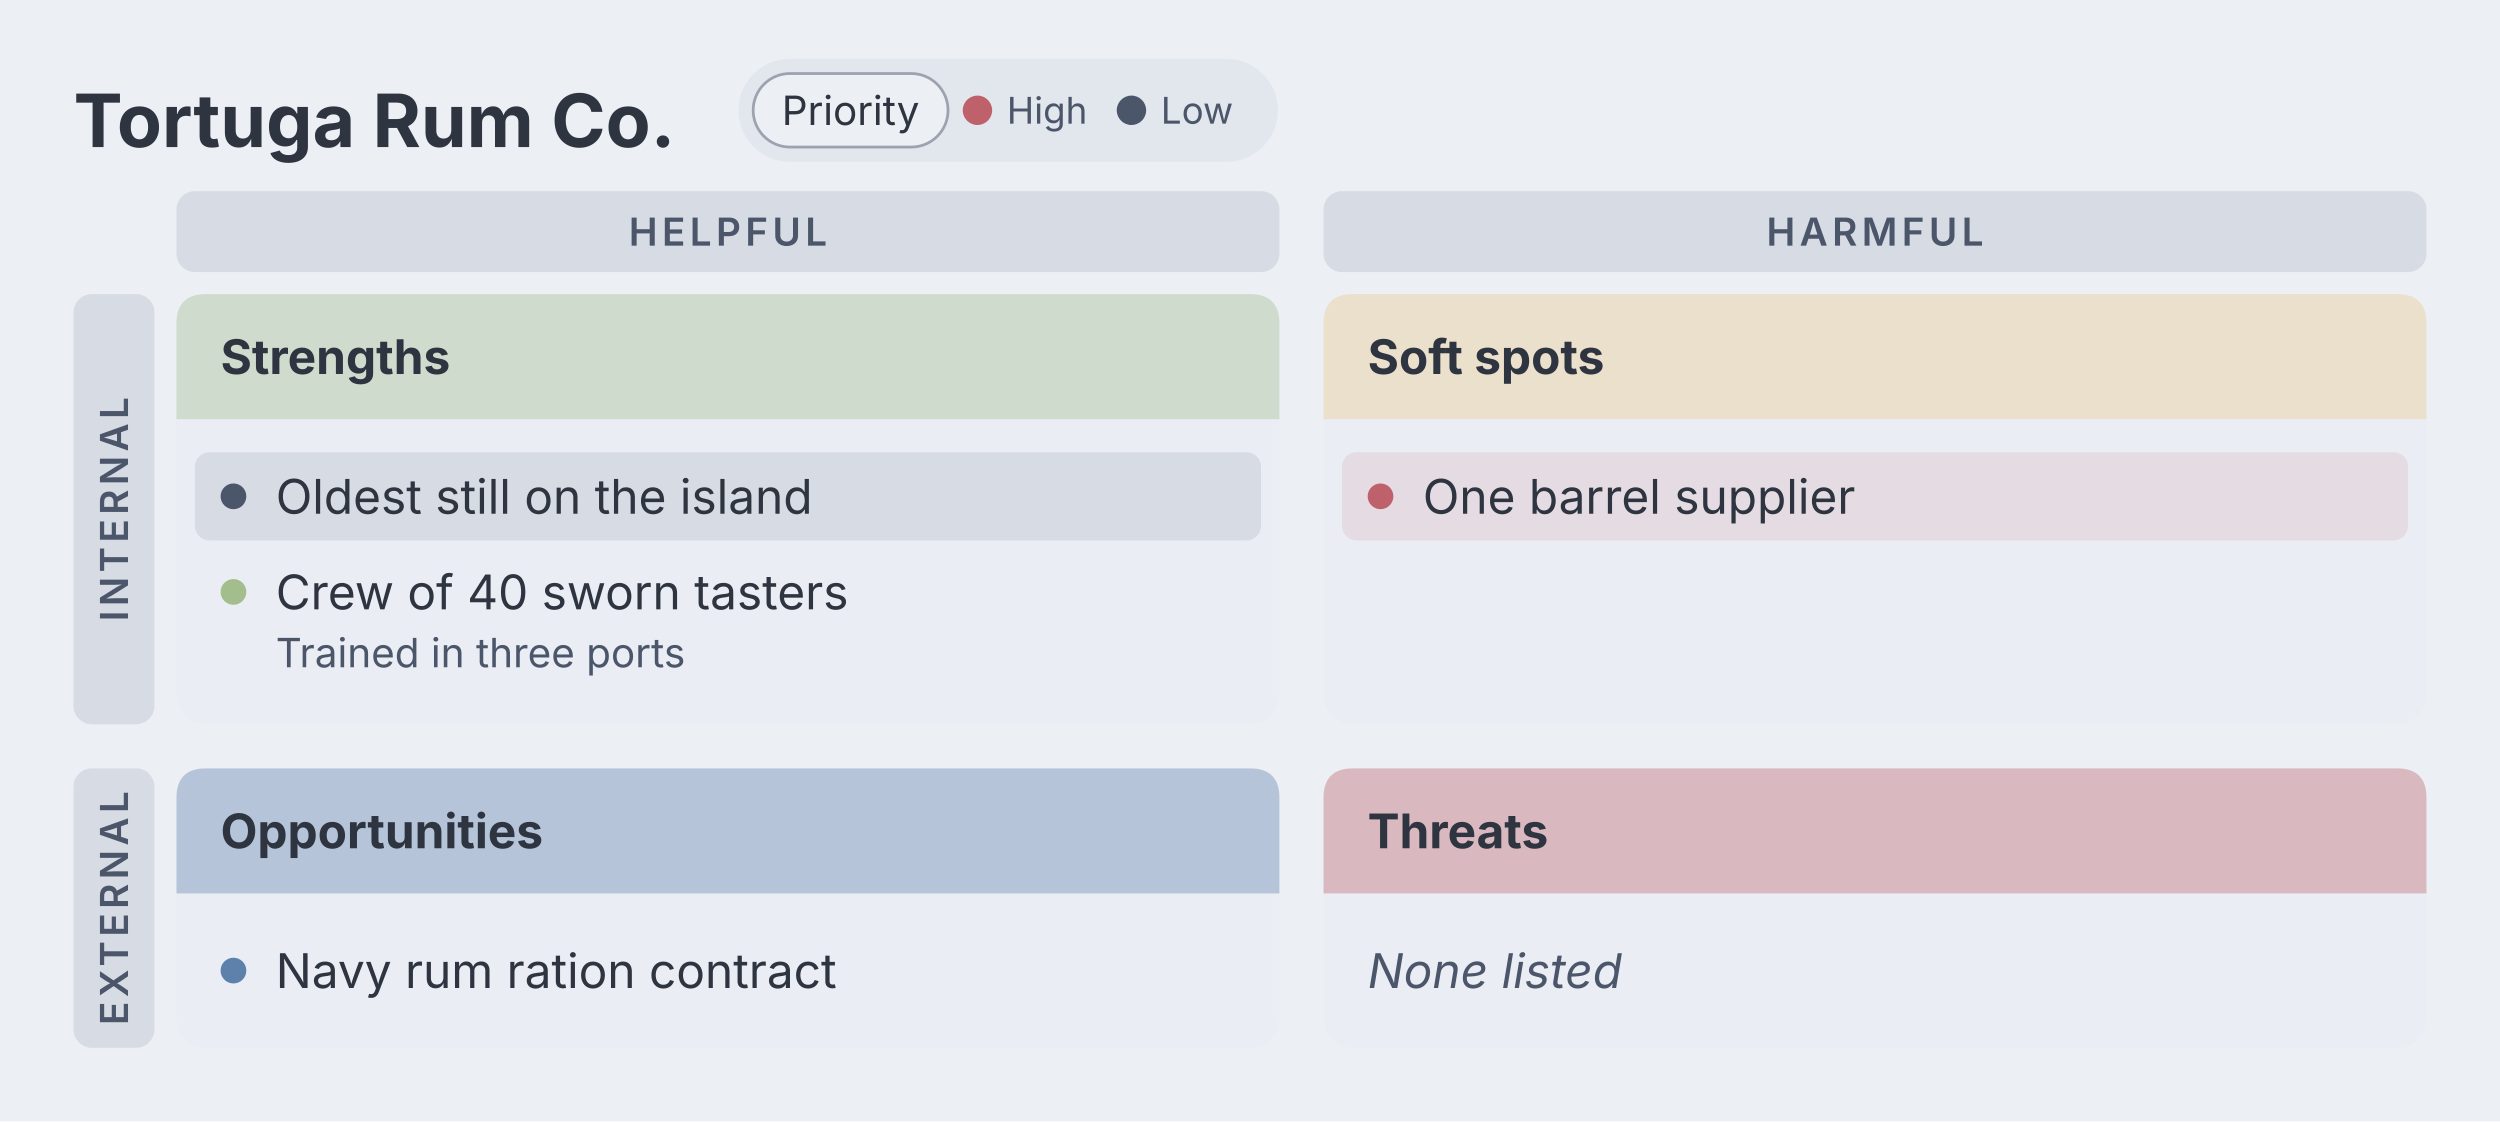
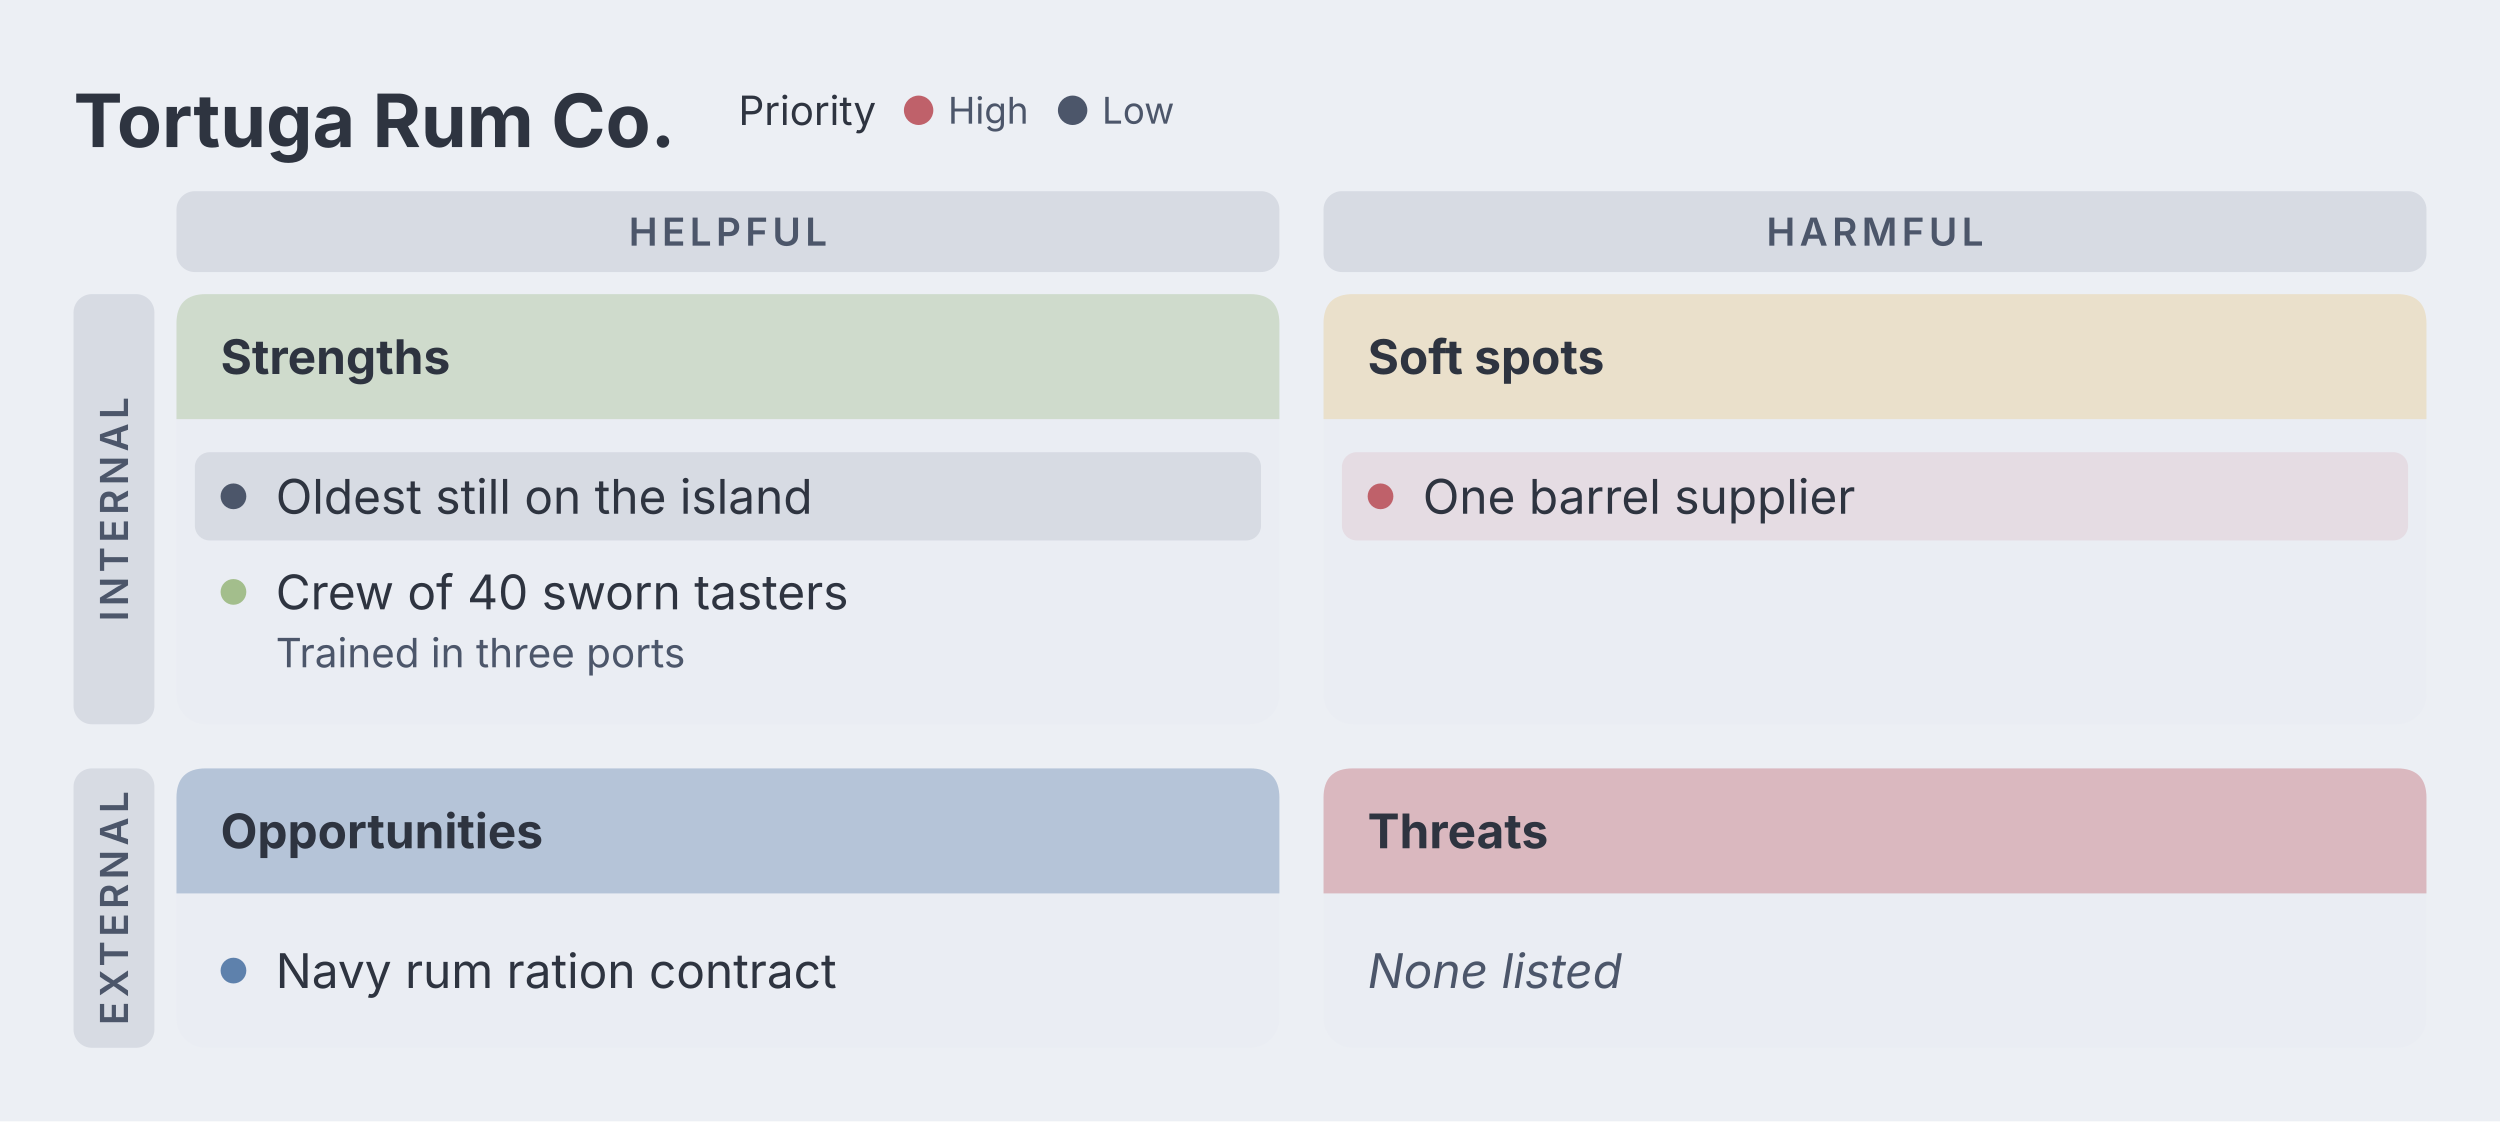
<svg xmlns="http://www.w3.org/2000/svg" aria-describedby="dgmo-desc-9380942d" role="img" aria-label="Tortuga Rum Co. — Swot diagram" width="680" height="305" viewBox="0 0 680 305" preserveAspectRatio="xMidYMin meet" font-family="Inter, system-ui, Avenir, Helvetica, Arial, sans-serif" style="background: rgb(236, 239, 244); font-family: Inter, system-ui, Avenir, Helvetica, Arial, sans-serif;">
  <style>@media (hover:hover){svg:has(.swot-panel:hover) .swot-panel:not(:hover){opacity:0.4}svg:has([data-legend-entry="low"]:hover) .swot-item:not([data-tag-priority="low"]){opacity:0.4}svg:has(.swot-item[data-tag-priority="low"]:hover):has([data-legend-entry="low"]) [data-legend-entry]:not([data-legend-entry="low"]){opacity:0.4}svg:has([data-legend-entry="high"]:hover) .swot-item:not([data-tag-priority="high"]){opacity:0.4}svg:has(.swot-item[data-tag-priority="high"]:hover):has([data-legend-entry="high"]) [data-legend-entry]:not([data-legend-entry="high"]){opacity:0.4}svg:has(.swot-axis[data-swot-axis="col-0"]:hover) :is(.swot-panel:not([data-swot-col="0"]),.swot-axis:not([data-swot-axis="col-0"])){opacity:0.4}svg:has(.swot-axis[data-swot-axis="col-1"]:hover) :is(.swot-panel:not([data-swot-col="1"]),.swot-axis:not([data-swot-axis="col-1"])){opacity:0.4}svg:has(.swot-axis[data-swot-axis="row-0"]:hover) :is(.swot-panel:not([data-swot-row="0"]),.swot-axis:not([data-swot-axis="row-0"])){opacity:0.4}svg:has(.swot-axis[data-swot-axis="row-1"]:hover) :is(.swot-panel:not([data-swot-row="1"]),.swot-axis:not([data-swot-axis="row-1"])){opacity:0.4}}</style>
  <rect class="dgmo-canvas-bg" x="0" y="0" width="680" height="305" fill="#eceff4" />
  <text class="chart-title" data-line-number="1" x="20" y="40" font-size="20" font-weight="bold" fill="#2e3440">Tortuga Rum Co.</text>
  <g class="swot-legend" transform="translate(200.86,16)">
    <g class="dgmo-legend" data-legend-title-relation="inline-with-title" data-legend-capsule-addon-width="0" data-legend-active="priority">
-       <g transform="translate(0,0)" data-legend-group="priority" style="cursor: pointer;">
-         <rect width="146.724" height="28" rx="14" fill="#e2e6ed" />
-         <rect x="4" y="4" width="53.004" height="20" rx="10" fill="#eceff4" />
-         <rect x="4" y="4" width="53.004" height="20" rx="10" fill="none" stroke="#9ca3af" stroke-width="0.75" />
-         <text x="30.502" y="14" text-anchor="middle" dominant-baseline="central" font-size="11" font-weight="normal" fill="#2e3440" pointer-events="none" font-family="Inter, system-ui, Avenir, Helvetica, Arial, sans-serif">Priority</text>
-         <g data-legend-entry="high" data-series-name="High" style="cursor: pointer;">
-           <rect data-legend-hit="" x="61.004" y="0" width="41.89" height="28" fill="transparent" />
-           <circle cx="65.004" cy="14" r="4" fill="#bf616a" />
-           <text x="73.004" y="14" dominant-baseline="central" font-size="10" fill="#4c566a" font-family="Inter, system-ui, Avenir, Helvetica, Arial, sans-serif">High</text>
+       <g transform="translate(0,0)" data-legend-group="priority">
+         <text x="0" y="14" dominant-baseline="central" font-size="11" font-weight="normal" fill="#2e3440" font-family="Inter, system-ui, Avenir, Helvetica, Arial, sans-serif">Priority</text>
+         <g data-legend-entry="high" data-series-name="High">
+           <rect data-legend-hit="" x="45.004" y="0" width="41.89" height="28" fill="transparent" />
+           <circle cx="49.004" cy="14" r="4" fill="#bf616a" />
+           <text x="57.004" y="14" dominant-baseline="central" font-size="10" fill="#4c566a" font-family="Inter, system-ui, Avenir, Helvetica, Arial, sans-serif">High</text>
        </g>
-         <g data-legend-entry="low" data-series-name="Low" style="cursor: pointer;">
-           <rect data-legend-hit="" x="102.894" y="0" width="39.83" height="28" fill="transparent" />
-           <circle cx="106.894" cy="14" r="4" fill="#4c566a" />
-           <text x="114.894" y="14" dominant-baseline="central" font-size="10" fill="#4c566a" font-family="Inter, system-ui, Avenir, Helvetica, Arial, sans-serif">Low</text>
+         <g data-legend-entry="low" data-series-name="Low">
+           <rect data-legend-hit="" x="86.894" y="0" width="39.83" height="28" fill="transparent" />
+           <circle cx="90.894" cy="14" r="4" fill="#4c566a" />
+           <text x="98.894" y="14" dominant-baseline="central" font-size="10" fill="#4c566a" font-family="Inter, system-ui, Avenir, Helvetica, Arial, sans-serif">Low</text>
        </g>
      </g>
    </g>
  </g>
  <g class="swot-axes">
    <g class="swot-axis" data-swot-axis="col-0">
      <rect class="swot-axis-header" x="48" y="52" width="300" height="22" rx="5" fill="#d7dbe3" />
      <text class="swot-axis-label" x="198" y="63" font-size="10.5" font-weight="600" letter-spacing="1.2" fill="#4c566a" text-anchor="middle" dominant-baseline="central">HELPFUL</text>
    </g>
    <g class="swot-axis" data-swot-axis="col-1">
      <rect class="swot-axis-header" x="360" y="52" width="300" height="22" rx="5" fill="#d7dbe3" />
      <text class="swot-axis-label" x="510" y="63" font-size="10.5" font-weight="600" letter-spacing="1.2" fill="#4c566a" text-anchor="middle" dominant-baseline="central">HARMFUL</text>
    </g>
    <g class="swot-axis" data-swot-axis="row-0">
      <rect class="swot-axis-header" x="20" y="80" width="22" height="117" rx="5" fill="#d7dbe3" />
      <text class="swot-axis-label" x="31" y="138.5" font-size="10.5" font-weight="600" letter-spacing="1.2" fill="#4c566a" text-anchor="middle" dominant-baseline="central" transform="rotate(-90 31 138.5)">INTERNAL</text>
    </g>
    <g class="swot-axis" data-swot-axis="row-1">
      <rect class="swot-axis-header" x="20" y="209" width="22" height="76" rx="5" fill="#d7dbe3" />
      <text class="swot-axis-label" x="31" y="247" font-size="10.5" font-weight="600" letter-spacing="1.2" fill="#4c566a" text-anchor="middle" dominant-baseline="central" transform="rotate(-90 31 247)">EXTERNAL</text>
    </g>
  </g>
  <g class="swot-panel" data-section="strengths" data-swot-col="0" data-swot-row="0" data-line-number="9">
    <rect x="48" y="80" width="300" height="117" rx="8" fill="#eaedf3" />
    <path class="swot-header" d="M48,114V88Q48,80 56,80H340Q348,80 348,88V114Z" fill="#cfdbcc" />
    <text x="60" y="97" dominant-baseline="central" font-size="13" font-weight="bold" fill="#2e3440">Strengths</text>
    <g class="swot-item" data-line-number="10" data-tag-priority="low">
      <rect class="swot-item-tint" x="53" y="123" width="290" height="24" rx="4" fill="#d7dbe3" />
      <circle cx="63.5" cy="135" r="3.5" fill="#4c566a" />
      <text x="75" y="135" dominant-baseline="central" font-size="13" fill="#2e3440">Oldest still on the island</text>
    </g>
    <g class="swot-item" data-line-number="11">
      <circle cx="63.5" cy="161" r="3.5" fill="#a3be8c" />
      <text x="75" y="161" dominant-baseline="central" font-size="13" fill="#2e3440">Crew of 40 sworn tasters</text>
      <text class="swot-detail" x="75" y="177.5" dominant-baseline="central" font-size="11" fill="#4c566a">Trained in three ports</text>
    </g>
  </g>
  <g class="swot-panel" data-section="weaknesses" data-swot-col="1" data-swot-row="0" data-line-number="13">
    <rect x="360" y="80" width="300" height="117" rx="8" fill="#eaedf3" />
    <path class="swot-header" d="M360,114V88Q360,80 368,80H652Q660,80 660,88V114Z" fill="#eae0cb" />
    <text x="372" y="97" dominant-baseline="central" font-size="13" font-weight="bold" fill="#2e3440">Soft spots</text>
    <g class="swot-item" data-line-number="14" data-tag-priority="high">
      <rect class="swot-item-tint" x="365" y="123" width="290" height="24" rx="4" fill="#e5dce3" />
      <circle cx="375.5" cy="135" r="3.5" fill="#bf616a" />
      <text x="387" y="135" dominant-baseline="central" font-size="13" fill="#2e3440">One barrel supplier</text>
    </g>
  </g>
  <g class="swot-panel" data-section="opportunities" data-swot-col="0" data-swot-row="1" data-line-number="15">
    <rect x="48" y="209" width="300" height="76" rx="8" fill="#eaedf3" />
    <path class="swot-header" d="M48,243V217Q48,209 56,209H340Q348,209 348,217V243Z" fill="#b5c4d8" />
    <text x="60" y="226" dominant-baseline="central" font-size="13" font-weight="bold" fill="#2e3440">Opportunities</text>
    <g class="swot-item" data-line-number="16">
      <circle cx="63.5" cy="264" r="3.5" fill="#5e81ac" />
      <text x="75" y="264" dominant-baseline="central" font-size="13" fill="#2e3440">Navy rum ration contract</text>
    </g>
  </g>
  <g class="swot-panel" data-section="threats" data-swot-col="1" data-swot-row="1">
    <rect x="360" y="209" width="300" height="76" rx="8" fill="#eaedf3" />
    <path class="swot-header" d="M360,243V217Q360,209 368,209H652Q660,209 660,217V243Z" fill="#dab8bf" />
    <text x="372" y="226" dominant-baseline="central" font-size="13" font-weight="bold" fill="#2e3440">Threats</text>
    <text class="swot-empty" x="372" y="264" dominant-baseline="central" font-size="13" font-style="italic" fill="#4c566a">None listed</text>
  </g>
</svg>
